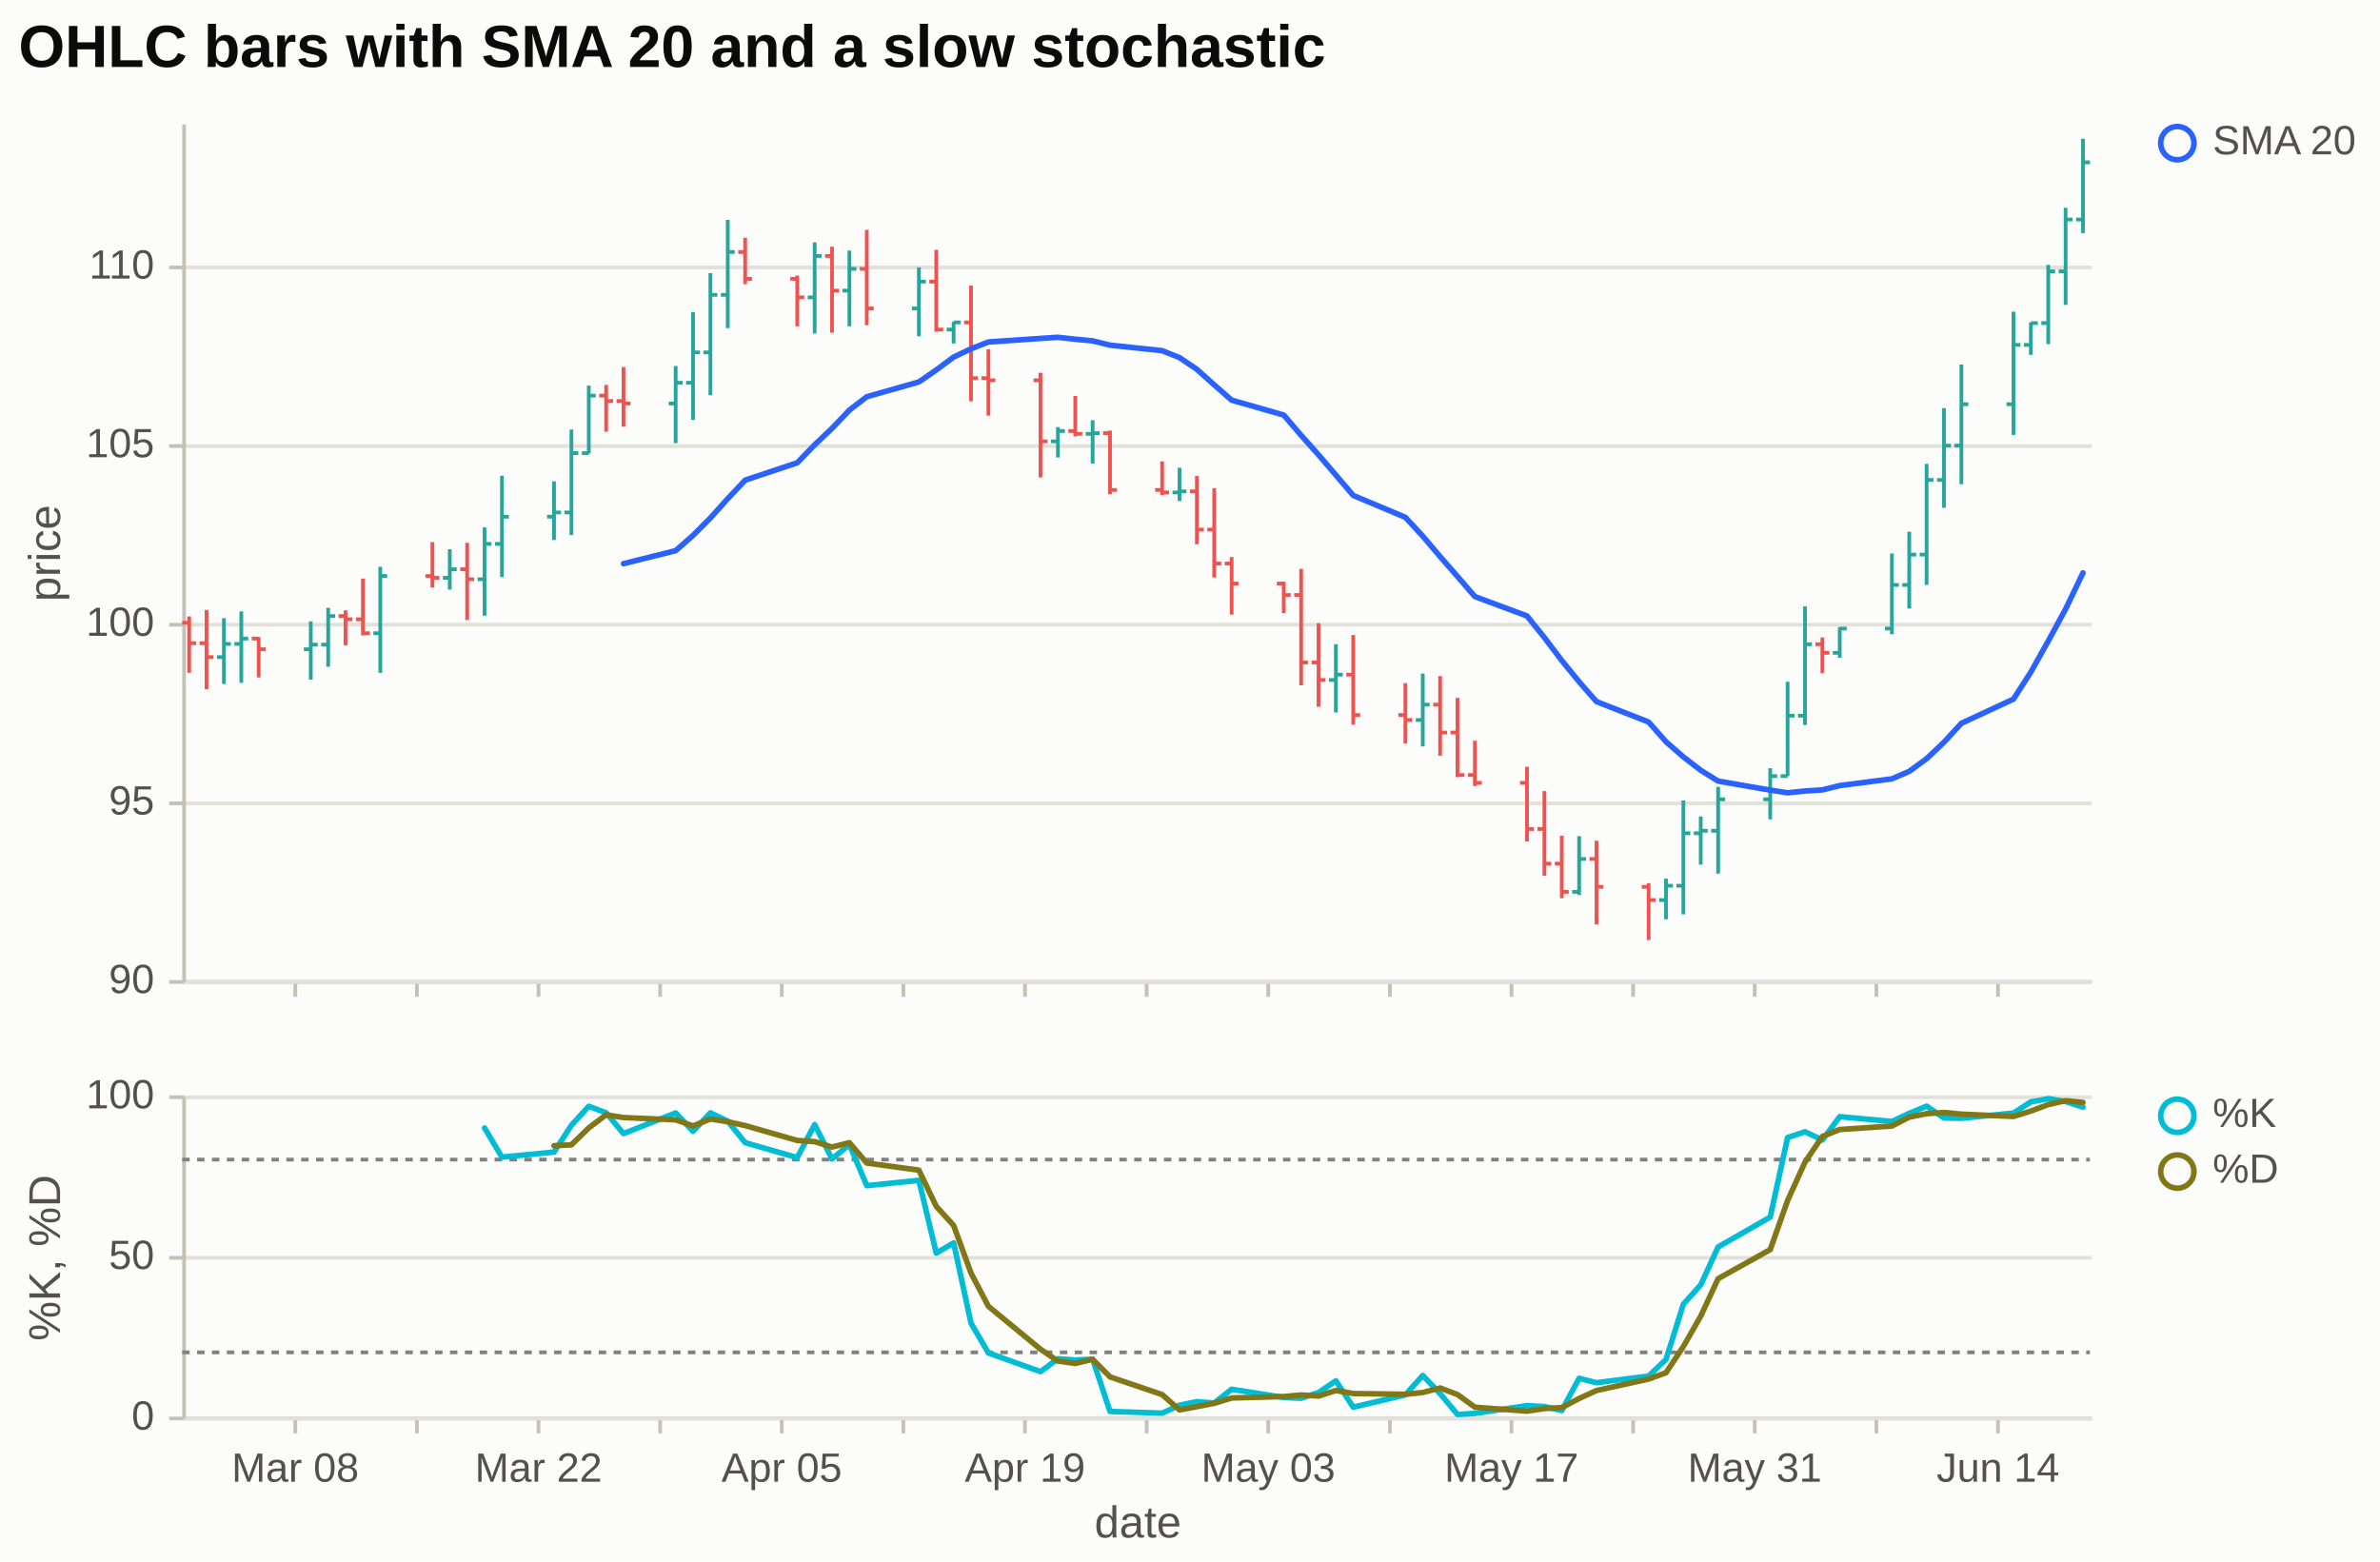
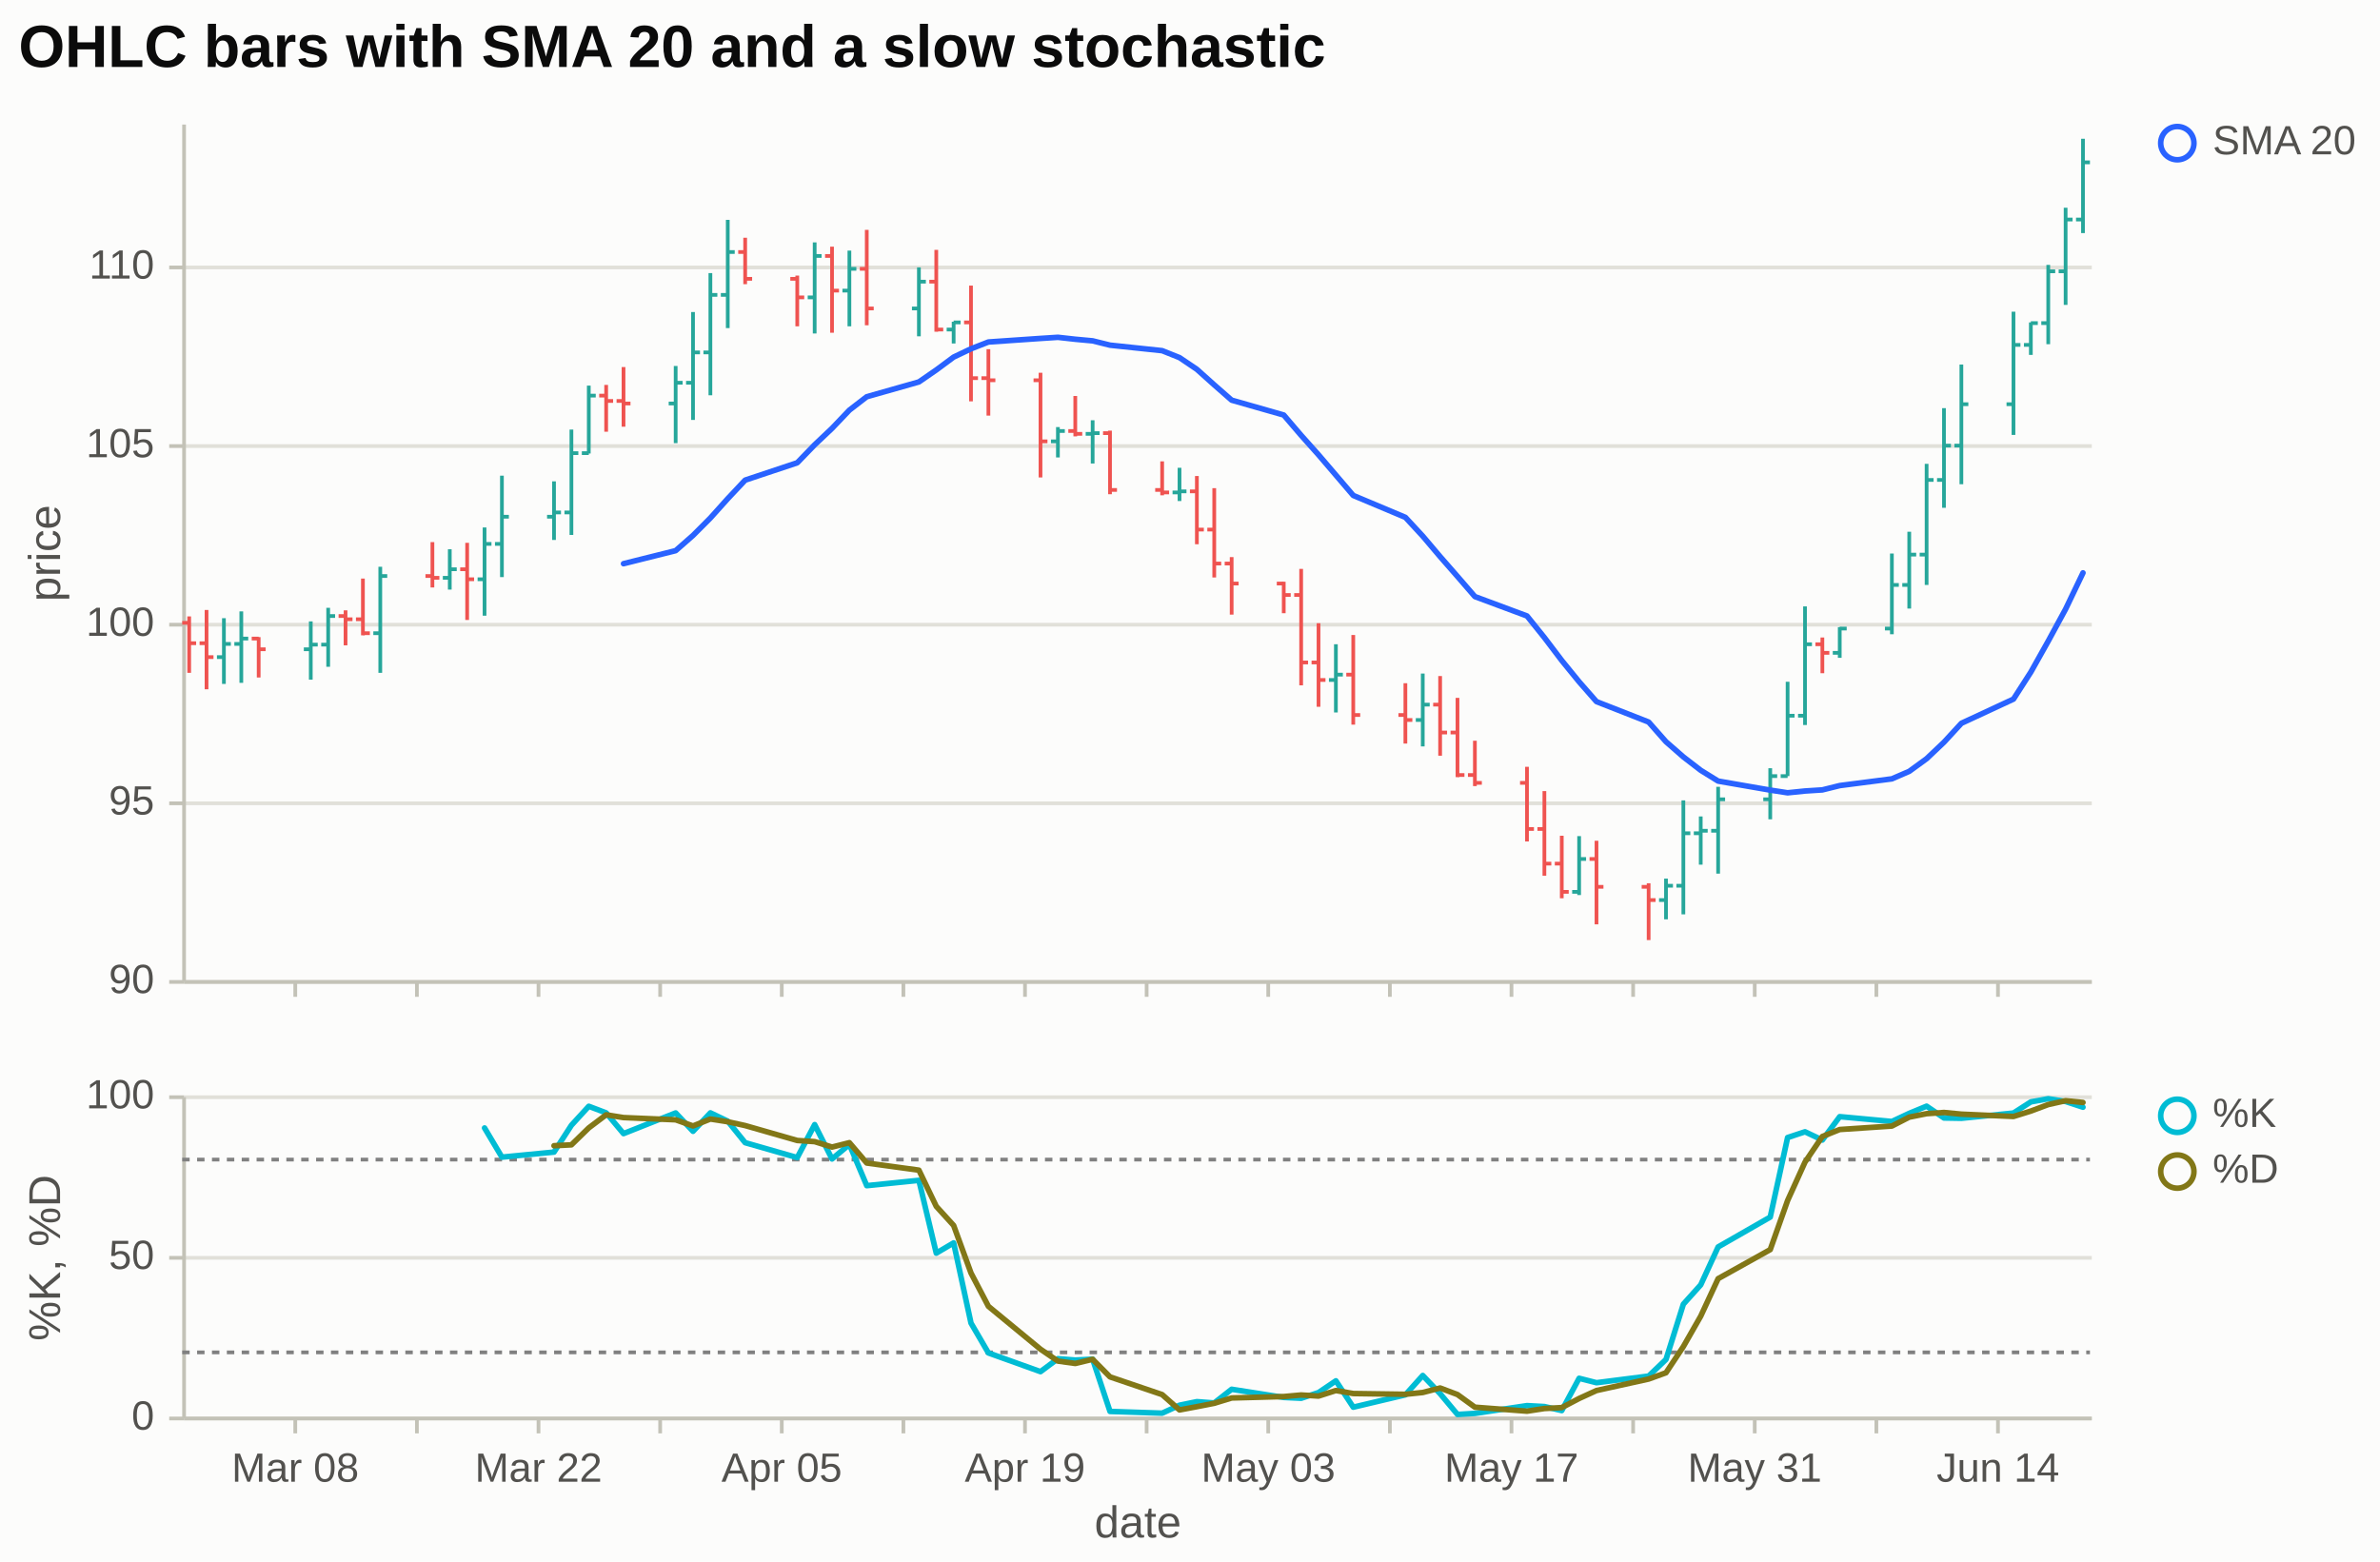
<svg xmlns="http://www.w3.org/2000/svg" width="640" height="420" viewBox="0 0 640 420" font-family="Arial, Liberation Sans, sans-serif">
  <defs>
    <clipPath id="clip-price">
      <rect x="49" y="33" width="513" height="230.59">
</rect>
    </clipPath>
    <clipPath id="clip-pane-1">
      <rect x="49" y="294.59" width="513" height="86.41">
</rect>
    </clipPath>
  </defs>
  <rect width="100%" height="100%" fill="#fcfcfb">
</rect>
+   <line x1="49.5" y1="264.09" x2="562.5" y2="264.09" stroke="#e1e0d9" stroke-width="1">
+ </line>
+   <line x1="49.5" y1="216.05" x2="562.5" y2="216.05" stroke="#e1e0d9" stroke-width="1">
+ </line>
+   <line x1="49.5" y1="168.01" x2="562.5" y2="168.01" stroke="#e1e0d9" stroke-width="1">
+ </line>
+   <line x1="49.5" y1="119.97" x2="562.5" y2="119.97" stroke="#e1e0d9" stroke-width="1">
+ </line>
+   <line x1="49.5" y1="71.93" x2="562.5" y2="71.93" stroke="#e1e0d9" stroke-width="1">
+ </line>
  <line x1="49.5" y1="264.09" x2="562.5" y2="264.09" stroke="#c3c2b7" stroke-width="1">
</line>
  <line x1="79.4" y1="264.09" x2="79.4" y2="268.09" stroke="#c3c2b7" stroke-width="1">
</line>
  <line x1="112.11" y1="264.09" x2="112.11" y2="268.09" stroke="#c3c2b7" stroke-width="1">
</line>
  <line x1="144.81" y1="264.09" x2="144.81" y2="268.09" stroke="#c3c2b7" stroke-width="1">
</line>
  <line x1="177.52" y1="264.09" x2="177.52" y2="268.09" stroke="#c3c2b7" stroke-width="1">
</line>
  <line x1="210.22" y1="264.09" x2="210.22" y2="268.09" stroke="#c3c2b7" stroke-width="1">
</line>
  <line x1="242.93" y1="264.09" x2="242.93" y2="268.09" stroke="#c3c2b7" stroke-width="1">
</line>
  <line x1="275.63" y1="264.09" x2="275.63" y2="268.09" stroke="#c3c2b7" stroke-width="1">
</line>
  <line x1="308.34" y1="264.09" x2="308.34" y2="268.09" stroke="#c3c2b7" stroke-width="1">
</line>
  <line x1="341.04" y1="264.09" x2="341.04" y2="268.09" stroke="#c3c2b7" stroke-width="1">
</line>
  <line x1="373.75" y1="264.09" x2="373.75" y2="268.09" stroke="#c3c2b7" stroke-width="1">
</line>
  <line x1="406.45" y1="264.09" x2="406.45" y2="268.09" stroke="#c3c2b7" stroke-width="1">
</line>
  <line x1="439.16" y1="264.09" x2="439.16" y2="268.09" stroke="#c3c2b7" stroke-width="1">
</line>
  <line x1="471.86" y1="264.09" x2="471.86" y2="268.09" stroke="#c3c2b7" stroke-width="1">
</line>
  <line x1="504.57" y1="264.09" x2="504.57" y2="268.09" stroke="#c3c2b7" stroke-width="1">
</line>
  <line x1="537.27" y1="264.09" x2="537.27" y2="268.09" stroke="#c3c2b7" stroke-width="1">
- </line>
-   <line x1="49.5" y1="264.09" x2="562.5" y2="264.09" stroke="#e1e0d9" stroke-width="1">
- </line>
-   <line x1="49.5" y1="216.05" x2="562.5" y2="216.05" stroke="#e1e0d9" stroke-width="1">
- </line>
-   <line x1="49.5" y1="168.01" x2="562.5" y2="168.01" stroke="#e1e0d9" stroke-width="1">
- </line>
-   <line x1="49.5" y1="119.97" x2="562.5" y2="119.97" stroke="#e1e0d9" stroke-width="1">
- </line>
-   <line x1="49.5" y1="71.93" x2="562.5" y2="71.93" stroke="#e1e0d9" stroke-width="1">
</line>
  <line x1="49.5" y1="33.5" x2="49.5" y2="264.09" stroke="#c3c2b7" stroke-width="1">
</line>
  <line x1="45.5" y1="264.09" x2="49.5" y2="264.09" stroke="#c3c2b7" stroke-width="1">
</line>
  <text x="41.5" y="267.09" font-size="11" fill="#52514e" text-anchor="end">90</text>
  <line x1="45.5" y1="216.05" x2="49.5" y2="216.05" stroke="#c3c2b7" stroke-width="1">
</line>
  <text x="41.5" y="219.05" font-size="11" fill="#52514e" text-anchor="end">95</text>
  <line x1="45.5" y1="168.01" x2="49.5" y2="168.01" stroke="#c3c2b7" stroke-width="1">
</line>
  <text x="41.5" y="171.01" font-size="11" fill="#52514e" text-anchor="end">100</text>
  <line x1="45.5" y1="119.97" x2="49.5" y2="119.97" stroke="#c3c2b7" stroke-width="1">
</line>
  <text x="41.5" y="122.97" font-size="11" fill="#52514e" text-anchor="end">105</text>
  <line x1="45.5" y1="71.93" x2="49.5" y2="71.93" stroke="#c3c2b7" stroke-width="1">
</line>
  <text x="41.5" y="74.93" font-size="11" fill="#52514e" text-anchor="end">110</text>
  <text x="19.15" y="148.79" dy="-3" font-size="12" fill="#52514e" font-weight="normal" text-anchor="middle" transform="rotate(-90 19.15 148.79)">price</text>
  <g clip-path="url(#clip-price)">
    <line x1="50.87" y1="180.96" x2="50.87" y2="165.78" stroke="#ef5350" stroke-width="1">
</line>
    <line x1="55.54" y1="185.38" x2="55.54" y2="164.05" stroke="#ef5350" stroke-width="1">
</line>
    <line x1="60.21" y1="183.94" x2="60.21" y2="166.26" stroke="#26a69a" stroke-width="1">
</line>
    <line x1="64.89" y1="183.65" x2="64.89" y2="164.43" stroke="#26a69a" stroke-width="1">
</line>
    <line x1="69.56" y1="182.21" x2="69.56" y2="171.35" stroke="#ef5350" stroke-width="1">
</line>
    <line x1="83.57" y1="182.79" x2="83.57" y2="167.12" stroke="#26a69a" stroke-width="1">
</line>
    <line x1="88.25" y1="179.33" x2="88.25" y2="163.47" stroke="#26a69a" stroke-width="1">
</line>
    <line x1="92.92" y1="173.56" x2="92.92" y2="164.15" stroke="#ef5350" stroke-width="1">
</line>
    <line x1="97.59" y1="170.87" x2="97.59" y2="155.6" stroke="#ef5350" stroke-width="1">
</line>
    <line x1="102.26" y1="180.96" x2="102.26" y2="152.43" stroke="#26a69a" stroke-width="1">
</line>
    <line x1="116.28" y1="158" x2="116.28" y2="145.8" stroke="#ef5350" stroke-width="1">
</line>
    <line x1="120.95" y1="158.57" x2="120.95" y2="147.72" stroke="#26a69a" stroke-width="1">
</line>
    <line x1="125.62" y1="166.74" x2="125.62" y2="145.99" stroke="#ef5350" stroke-width="1">
</line>
    <line x1="130.3" y1="165.59" x2="130.3" y2="141.86" stroke="#26a69a" stroke-width="1">
</line>
    <line x1="134.97" y1="155.21" x2="134.97" y2="127.93" stroke="#26a69a" stroke-width="1">
</line>
    <line x1="148.98" y1="145.22" x2="148.98" y2="129.46" stroke="#26a69a" stroke-width="1">
</line>
    <line x1="153.66" y1="143.87" x2="153.66" y2="115.53" stroke="#26a69a" stroke-width="1">
</line>
    <line x1="158.33" y1="121.97" x2="158.33" y2="103.71" stroke="#26a69a" stroke-width="1">
</line>
    <line x1="163" y1="116.11" x2="163" y2="103.52" stroke="#ef5350" stroke-width="1">
</line>
    <line x1="167.67" y1="114.76" x2="167.67" y2="98.72" stroke="#ef5350" stroke-width="1">
</line>
    <line x1="181.69" y1="119.18" x2="181.69" y2="98.43" stroke="#26a69a" stroke-width="1">
</line>
    <line x1="186.36" y1="112.94" x2="186.36" y2="83.92" stroke="#26a69a" stroke-width="1">
</line>
    <line x1="191.03" y1="106.31" x2="191.03" y2="73.45" stroke="#26a69a" stroke-width="1">
</line>
    <line x1="195.7" y1="88.24" x2="195.7" y2="59.13" stroke="#26a69a" stroke-width="1">
</line>
    <line x1="200.38" y1="76.43" x2="200.38" y2="63.94" stroke="#ef5350" stroke-width="1">
</line>
    <line x1="214.39" y1="87.76" x2="214.39" y2="74.12" stroke="#ef5350" stroke-width="1">
</line>
    <line x1="219.07" y1="89.69" x2="219.07" y2="65.19" stroke="#26a69a" stroke-width="1">
</line>
    <line x1="223.74" y1="89.49" x2="223.74" y2="66.34" stroke="#ef5350" stroke-width="1">
</line>
    <line x1="228.41" y1="87.76" x2="228.41" y2="67.4" stroke="#26a69a" stroke-width="1">
</line>
    <line x1="233.08" y1="87.48" x2="233.08" y2="61.82" stroke="#ef5350" stroke-width="1">
</line>
    <line x1="247.1" y1="90.45" x2="247.1" y2="71.91" stroke="#26a69a" stroke-width="1">
</line>
    <line x1="251.77" y1="89.21" x2="251.77" y2="67.2" stroke="#ef5350" stroke-width="1">
</line>
    <line x1="256.44" y1="92.38" x2="256.44" y2="86.52" stroke="#26a69a" stroke-width="1">
</line>
    <line x1="261.11" y1="107.94" x2="261.11" y2="76.81" stroke="#ef5350" stroke-width="1">
</line>
    <line x1="265.79" y1="111.78" x2="265.79" y2="93.91" stroke="#ef5350" stroke-width="1">
</line>
    <line x1="279.8" y1="128.41" x2="279.8" y2="100.25" stroke="#ef5350" stroke-width="1">
</line>
    <line x1="284.48" y1="123.03" x2="284.48" y2="114.86" stroke="#26a69a" stroke-width="1">
</line>
    <line x1="289.15" y1="117.36" x2="289.15" y2="106.5" stroke="#ef5350" stroke-width="1">
</line>
    <line x1="293.82" y1="124.66" x2="293.82" y2="113.03" stroke="#26a69a" stroke-width="1">
</line>
    <line x1="298.49" y1="132.92" x2="298.49" y2="115.82" stroke="#ef5350" stroke-width="1">
</line>
    <line x1="312.51" y1="133.21" x2="312.51" y2="124.08" stroke="#ef5350" stroke-width="1">
</line>
    <line x1="317.18" y1="134.75" x2="317.18" y2="125.81" stroke="#26a69a" stroke-width="1">
</line>
    <line x1="321.85" y1="146.37" x2="321.85" y2="128.02" stroke="#ef5350" stroke-width="1">
</line>
    <line x1="326.52" y1="155.31" x2="326.52" y2="131.29" stroke="#ef5350" stroke-width="1">
</line>
    <line x1="331.2" y1="165.3" x2="331.2" y2="149.83" stroke="#ef5350" stroke-width="1">
</line>
    <line x1="345.21" y1="164.92" x2="345.21" y2="156.46" stroke="#ef5350" stroke-width="1">
</line>
    <line x1="349.89" y1="184.32" x2="349.89" y2="153" stroke="#ef5350" stroke-width="1">
</line>
    <line x1="354.56" y1="190.09" x2="354.56" y2="167.61" stroke="#ef5350" stroke-width="1">
</line>
    <line x1="359.23" y1="191.62" x2="359.23" y2="173.27" stroke="#26a69a" stroke-width="1">
</line>
    <line x1="363.9" y1="194.89" x2="363.9" y2="170.78" stroke="#ef5350" stroke-width="1">
</line>
    <line x1="377.92" y1="199.98" x2="377.92" y2="183.75" stroke="#ef5350" stroke-width="1">
</line>
    <line x1="382.59" y1="200.75" x2="382.59" y2="181.15" stroke="#26a69a" stroke-width="1">
</line>
    <line x1="387.26" y1="203.25" x2="387.26" y2="181.82" stroke="#ef5350" stroke-width="1">
</line>
    <line x1="391.93" y1="209.01" x2="391.93" y2="187.69" stroke="#ef5350" stroke-width="1">
</line>
    <line x1="396.61" y1="211.42" x2="396.61" y2="199.22" stroke="#ef5350" stroke-width="1">
</line>
    <line x1="410.62" y1="226.31" x2="410.62" y2="206.23" stroke="#ef5350" stroke-width="1">
</line>
    <line x1="415.3" y1="235.53" x2="415.3" y2="212.76" stroke="#ef5350" stroke-width="1">
</line>
    <line x1="419.97" y1="241.59" x2="419.97" y2="224.77" stroke="#ef5350" stroke-width="1">
</line>
    <line x1="424.64" y1="240.72" x2="424.64" y2="224.87" stroke="#26a69a" stroke-width="1">
</line>
    <line x1="429.31" y1="248.6" x2="429.31" y2="226.12" stroke="#ef5350" stroke-width="1">
</line>
    <line x1="443.33" y1="252.83" x2="443.33" y2="237.55" stroke="#ef5350" stroke-width="1">
</line>
    <line x1="448" y1="247.25" x2="448" y2="236.3" stroke="#26a69a" stroke-width="1">
</line>
    <line x1="452.67" y1="245.91" x2="452.67" y2="215.26" stroke="#26a69a" stroke-width="1">
</line>
    <line x1="457.34" y1="232.55" x2="457.34" y2="219.58" stroke="#26a69a" stroke-width="1">
</line>
    <line x1="462.02" y1="234.96" x2="462.02" y2="211.61" stroke="#26a69a" stroke-width="1">
</line>
    <line x1="476.03" y1="220.35" x2="476.03" y2="206.61" stroke="#26a69a" stroke-width="1">
</line>
    <line x1="480.7" y1="208.73" x2="480.7" y2="183.36" stroke="#26a69a" stroke-width="1">
</line>
    <line x1="485.38" y1="194.99" x2="485.38" y2="163.09" stroke="#26a69a" stroke-width="1">
</line>
    <line x1="490.05" y1="181.06" x2="490.05" y2="171.45" stroke="#ef5350" stroke-width="1">
</line>
    <line x1="494.72" y1="176.92" x2="494.72" y2="168.66" stroke="#26a69a" stroke-width="1">
</line>
    <line x1="508.74" y1="170.58" x2="508.74" y2="148.87" stroke="#26a69a" stroke-width="1">
</line>
    <line x1="513.41" y1="163.67" x2="513.41" y2="143.01" stroke="#26a69a" stroke-width="1">
</line>
    <line x1="518.08" y1="157.32" x2="518.08" y2="124.75" stroke="#26a69a" stroke-width="1">
</line>
    <line x1="522.75" y1="136.57" x2="522.75" y2="109.77" stroke="#26a69a" stroke-width="1">
</line>
    <line x1="527.43" y1="130.23" x2="527.43" y2="98.04" stroke="#26a69a" stroke-width="1">
</line>
    <line x1="541.44" y1="116.97" x2="541.44" y2="83.83" stroke="#26a69a" stroke-width="1">
</line>
    <line x1="546.11" y1="95.45" x2="546.11" y2="86.71" stroke="#26a69a" stroke-width="1">
</line>
    <line x1="550.79" y1="92.57" x2="550.79" y2="71.24" stroke="#26a69a" stroke-width="1">
</line>
    <line x1="555.46" y1="82" x2="555.46" y2="55.87" stroke="#26a69a" stroke-width="1">
</line>
    <line x1="560.13" y1="62.69" x2="560.13" y2="37.32" stroke="#26a69a" stroke-width="1">
</line>
    <line x1="49" y1="167.51" x2="50.87" y2="167.51" stroke="#ef5350" stroke-width="1">
</line>
    <line x1="53.67" y1="172.99" x2="55.54" y2="172.99" stroke="#ef5350" stroke-width="1">
</line>
    <line x1="58.34" y1="176.73" x2="60.21" y2="176.73" stroke="#26a69a" stroke-width="1">
</line>
    <line x1="63.02" y1="173.18" x2="64.89" y2="173.18" stroke="#26a69a" stroke-width="1">
</line>
    <line x1="67.69" y1="171.74" x2="69.56" y2="171.74" stroke="#ef5350" stroke-width="1">
</line>
    <line x1="81.7" y1="174.62" x2="83.57" y2="174.62" stroke="#26a69a" stroke-width="1">
</line>
    <line x1="86.38" y1="173.37" x2="88.25" y2="173.37" stroke="#26a69a" stroke-width="1">
</line>
    <line x1="91.05" y1="165.68" x2="92.92" y2="165.68" stroke="#ef5350" stroke-width="1">
</line>
    <line x1="95.72" y1="166.55" x2="97.59" y2="166.55" stroke="#ef5350" stroke-width="1">
</line>
    <line x1="100.39" y1="170.3" x2="102.26" y2="170.3" stroke="#26a69a" stroke-width="1">
</line>
    <line x1="114.41" y1="154.92" x2="116.28" y2="154.92" stroke="#ef5350" stroke-width="1">
</line>
    <line x1="119.08" y1="155.4" x2="120.95" y2="155.4" stroke="#26a69a" stroke-width="1">
</line>
    <line x1="123.75" y1="153.1" x2="125.62" y2="153.1" stroke="#ef5350" stroke-width="1">
</line>
    <line x1="128.43" y1="155.79" x2="130.3" y2="155.79" stroke="#26a69a" stroke-width="1">
</line>
    <line x1="133.1" y1="146.28" x2="134.97" y2="146.28" stroke="#26a69a" stroke-width="1">
</line>
    <line x1="147.11" y1="138.97" x2="148.98" y2="138.97" stroke="#26a69a" stroke-width="1">
</line>
    <line x1="151.79" y1="137.82" x2="153.66" y2="137.82" stroke="#26a69a" stroke-width="1">
</line>
    <line x1="156.46" y1="121.87" x2="158.33" y2="121.87" stroke="#26a69a" stroke-width="1">
</line>
    <line x1="161.13" y1="106.4" x2="163" y2="106.4" stroke="#ef5350" stroke-width="1">
</line>
    <line x1="165.8" y1="107.84" x2="167.67" y2="107.84" stroke="#ef5350" stroke-width="1">
</line>
    <line x1="179.82" y1="108.52" x2="181.69" y2="108.52" stroke="#26a69a" stroke-width="1">
</line>
    <line x1="184.49" y1="102.94" x2="186.36" y2="102.94" stroke="#26a69a" stroke-width="1">
</line>
    <line x1="189.16" y1="94.78" x2="191.03" y2="94.78" stroke="#26a69a" stroke-width="1">
</line>
    <line x1="193.84" y1="79.31" x2="195.7" y2="79.31" stroke="#26a69a" stroke-width="1">
</line>
    <line x1="198.51" y1="67.78" x2="200.38" y2="67.78" stroke="#ef5350" stroke-width="1">
</line>
    <line x1="212.52" y1="74.99" x2="214.39" y2="74.99" stroke="#ef5350" stroke-width="1">
</line>
    <line x1="217.2" y1="79.98" x2="219.07" y2="79.98" stroke="#26a69a" stroke-width="1">
</line>
    <line x1="221.87" y1="68.84" x2="223.74" y2="68.84" stroke="#ef5350" stroke-width="1">
</line>
    <line x1="226.54" y1="78.16" x2="228.41" y2="78.16" stroke="#26a69a" stroke-width="1">
</line>
    <line x1="231.21" y1="72.3" x2="233.08" y2="72.3" stroke="#ef5350" stroke-width="1">
</line>
    <line x1="245.23" y1="82.96" x2="247.1" y2="82.96" stroke="#26a69a" stroke-width="1">
</line>
    <line x1="249.9" y1="75.75" x2="251.77" y2="75.75" stroke="#ef5350" stroke-width="1">
</line>
    <line x1="254.57" y1="88.63" x2="256.44" y2="88.63" stroke="#26a69a" stroke-width="1">
</line>
    <line x1="259.25" y1="86.71" x2="261.11" y2="86.71" stroke="#ef5350" stroke-width="1">
</line>
    <line x1="263.92" y1="101.7" x2="265.79" y2="101.7" stroke="#ef5350" stroke-width="1">
</line>
    <line x1="277.93" y1="102.27" x2="279.8" y2="102.27" stroke="#ef5350" stroke-width="1">
</line>
    <line x1="282.61" y1="118.7" x2="284.48" y2="118.7" stroke="#26a69a" stroke-width="1">
</line>
    <line x1="287.28" y1="115.92" x2="289.15" y2="115.92" stroke="#ef5350" stroke-width="1">
</line>
    <line x1="291.95" y1="116.68" x2="293.82" y2="116.68" stroke="#26a69a" stroke-width="1">
</line>
    <line x1="296.62" y1="116.49" x2="298.49" y2="116.49" stroke="#ef5350" stroke-width="1">
</line>
    <line x1="310.64" y1="131.77" x2="312.51" y2="131.77" stroke="#ef5350" stroke-width="1">
</line>
    <line x1="315.31" y1="132.44" x2="317.18" y2="132.44" stroke="#26a69a" stroke-width="1">
</line>
    <line x1="319.98" y1="132.15" x2="321.85" y2="132.15" stroke="#ef5350" stroke-width="1">
</line>
    <line x1="324.66" y1="142.43" x2="326.52" y2="142.43" stroke="#ef5350" stroke-width="1">
</line>
    <line x1="329.33" y1="151.56" x2="331.2" y2="151.56" stroke="#ef5350" stroke-width="1">
</line>
    <line x1="343.34" y1="156.94" x2="345.21" y2="156.94" stroke="#ef5350" stroke-width="1">
</line>
    <line x1="348.02" y1="160.02" x2="349.89" y2="160.02" stroke="#ef5350" stroke-width="1">
</line>
    <line x1="352.69" y1="178.17" x2="354.56" y2="178.17" stroke="#ef5350" stroke-width="1">
</line>
    <line x1="357.36" y1="182.88" x2="359.23" y2="182.88" stroke="#26a69a" stroke-width="1">
</line>
    <line x1="362.03" y1="181.44" x2="363.9" y2="181.44" stroke="#ef5350" stroke-width="1">
</line>
    <line x1="376.05" y1="192.3" x2="377.92" y2="192.3" stroke="#ef5350" stroke-width="1">
</line>
    <line x1="380.72" y1="193.64" x2="382.59" y2="193.64" stroke="#26a69a" stroke-width="1">
</line>
    <line x1="385.39" y1="189.51" x2="387.26" y2="189.51" stroke="#ef5350" stroke-width="1">
</line>
    <line x1="390.07" y1="197.01" x2="391.93" y2="197.01" stroke="#ef5350" stroke-width="1">
</line>
    <line x1="394.74" y1="208.44" x2="396.61" y2="208.44" stroke="#ef5350" stroke-width="1">
</line>
    <line x1="408.75" y1="210.55" x2="410.62" y2="210.55" stroke="#ef5350" stroke-width="1">
</line>
    <line x1="413.43" y1="222.95" x2="415.3" y2="222.95" stroke="#ef5350" stroke-width="1">
</line>
    <line x1="418.1" y1="232.27" x2="419.97" y2="232.27" stroke="#ef5350" stroke-width="1">
</line>
    <line x1="422.77" y1="239.86" x2="424.64" y2="239.86" stroke="#26a69a" stroke-width="1">
</line>
    <line x1="427.44" y1="231.02" x2="429.31" y2="231.02" stroke="#ef5350" stroke-width="1">
</line>
    <line x1="441.46" y1="238.51" x2="443.33" y2="238.51" stroke="#ef5350" stroke-width="1">
</line>
    <line x1="446.13" y1="242.07" x2="448" y2="242.07" stroke="#26a69a" stroke-width="1">
</line>
    <line x1="450.8" y1="238.22" x2="452.67" y2="238.22" stroke="#26a69a" stroke-width="1">
</line>
    <line x1="455.48" y1="224.1" x2="457.34" y2="224.1" stroke="#26a69a" stroke-width="1">
</line>
    <line x1="460.15" y1="223.43" x2="462.02" y2="223.43" stroke="#26a69a" stroke-width="1">
</line>
    <line x1="474.16" y1="214.97" x2="476.03" y2="214.97" stroke="#26a69a" stroke-width="1">
</line>
    <line x1="478.84" y1="208.73" x2="480.7" y2="208.73" stroke="#26a69a" stroke-width="1">
</line>
    <line x1="483.51" y1="192.49" x2="485.38" y2="192.49" stroke="#26a69a" stroke-width="1">
</line>
    <line x1="488.18" y1="173.27" x2="490.05" y2="173.27" stroke="#ef5350" stroke-width="1">
</line>
    <line x1="492.85" y1="175.58" x2="494.72" y2="175.58" stroke="#26a69a" stroke-width="1">
</line>
    <line x1="506.87" y1="169.05" x2="508.74" y2="169.05" stroke="#26a69a" stroke-width="1">
</line>
    <line x1="511.54" y1="157.32" x2="513.41" y2="157.32" stroke="#26a69a" stroke-width="1">
</line>
    <line x1="516.21" y1="149.16" x2="518.08" y2="149.16" stroke="#26a69a" stroke-width="1">
</line>
    <line x1="520.89" y1="129.08" x2="522.75" y2="129.08" stroke="#26a69a" stroke-width="1">
</line>
    <line x1="525.56" y1="119.85" x2="527.43" y2="119.85" stroke="#26a69a" stroke-width="1">
</line>
    <line x1="539.57" y1="108.71" x2="541.44" y2="108.71" stroke="#26a69a" stroke-width="1">
</line>
    <line x1="544.25" y1="92.76" x2="546.11" y2="92.76" stroke="#26a69a" stroke-width="1">
</line>
    <line x1="548.92" y1="86.9" x2="550.79" y2="86.9" stroke="#26a69a" stroke-width="1">
</line>
    <line x1="553.59" y1="72.97" x2="555.46" y2="72.97" stroke="#26a69a" stroke-width="1">
</line>
    <line x1="558.26" y1="59.04" x2="560.13" y2="59.04" stroke="#26a69a" stroke-width="1">
</line>
    <line x1="50.87" y1="172.99" x2="52.74" y2="172.99" stroke="#ef5350" stroke-width="1">
</line>
    <line x1="55.54" y1="176.73" x2="57.41" y2="176.73" stroke="#ef5350" stroke-width="1">
</line>
    <line x1="60.21" y1="173.18" x2="62.08" y2="173.18" stroke="#26a69a" stroke-width="1">
</line>
    <line x1="64.89" y1="171.74" x2="66.75" y2="171.74" stroke="#26a69a" stroke-width="1">
</line>
    <line x1="69.56" y1="174.62" x2="71.43" y2="174.62" stroke="#ef5350" stroke-width="1">
</line>
    <line x1="83.57" y1="173.37" x2="85.44" y2="173.37" stroke="#26a69a" stroke-width="1">
</line>
    <line x1="88.25" y1="165.68" x2="90.11" y2="165.68" stroke="#26a69a" stroke-width="1">
</line>
    <line x1="92.92" y1="166.55" x2="94.79" y2="166.55" stroke="#ef5350" stroke-width="1">
</line>
    <line x1="97.59" y1="170.3" x2="99.46" y2="170.3" stroke="#ef5350" stroke-width="1">
</line>
    <line x1="102.26" y1="154.92" x2="104.13" y2="154.92" stroke="#26a69a" stroke-width="1">
</line>
    <line x1="116.28" y1="155.4" x2="118.15" y2="155.4" stroke="#ef5350" stroke-width="1">
</line>
    <line x1="120.95" y1="153.1" x2="122.82" y2="153.1" stroke="#26a69a" stroke-width="1">
</line>
    <line x1="125.62" y1="155.79" x2="127.49" y2="155.79" stroke="#ef5350" stroke-width="1">
</line>
    <line x1="130.3" y1="146.28" x2="132.16" y2="146.28" stroke="#26a69a" stroke-width="1">
</line>
    <line x1="134.97" y1="138.97" x2="136.84" y2="138.97" stroke="#26a69a" stroke-width="1">
</line>
    <line x1="148.98" y1="137.82" x2="150.85" y2="137.82" stroke="#26a69a" stroke-width="1">
</line>
    <line x1="153.66" y1="121.87" x2="155.52" y2="121.87" stroke="#26a69a" stroke-width="1">
</line>
    <line x1="158.33" y1="106.4" x2="160.2" y2="106.4" stroke="#26a69a" stroke-width="1">
</line>
    <line x1="163" y1="107.84" x2="164.87" y2="107.84" stroke="#ef5350" stroke-width="1">
</line>
    <line x1="167.67" y1="108.52" x2="169.54" y2="108.52" stroke="#ef5350" stroke-width="1">
</line>
    <line x1="181.69" y1="102.94" x2="183.56" y2="102.94" stroke="#26a69a" stroke-width="1">
</line>
    <line x1="186.36" y1="94.78" x2="188.23" y2="94.78" stroke="#26a69a" stroke-width="1">
</line>
    <line x1="191.03" y1="79.31" x2="192.9" y2="79.31" stroke="#26a69a" stroke-width="1">
</line>
    <line x1="195.7" y1="67.78" x2="197.57" y2="67.78" stroke="#26a69a" stroke-width="1">
</line>
    <line x1="200.38" y1="74.99" x2="202.25" y2="74.99" stroke="#ef5350" stroke-width="1">
</line>
    <line x1="214.39" y1="79.98" x2="216.26" y2="79.98" stroke="#ef5350" stroke-width="1">
</line>
    <line x1="219.07" y1="68.84" x2="220.93" y2="68.84" stroke="#26a69a" stroke-width="1">
</line>
    <line x1="223.74" y1="78.16" x2="225.61" y2="78.16" stroke="#ef5350" stroke-width="1">
</line>
    <line x1="228.41" y1="72.3" x2="230.28" y2="72.3" stroke="#26a69a" stroke-width="1">
</line>
    <line x1="233.08" y1="82.96" x2="234.95" y2="82.96" stroke="#ef5350" stroke-width="1">
</line>
    <line x1="247.1" y1="75.75" x2="248.97" y2="75.75" stroke="#26a69a" stroke-width="1">
</line>
    <line x1="251.77" y1="88.63" x2="253.64" y2="88.63" stroke="#ef5350" stroke-width="1">
</line>
    <line x1="256.44" y1="86.71" x2="258.31" y2="86.71" stroke="#26a69a" stroke-width="1">
</line>
    <line x1="261.11" y1="101.7" x2="262.98" y2="101.7" stroke="#ef5350" stroke-width="1">
</line>
    <line x1="265.79" y1="102.27" x2="267.66" y2="102.27" stroke="#ef5350" stroke-width="1">
</line>
    <line x1="279.8" y1="118.7" x2="281.67" y2="118.7" stroke="#ef5350" stroke-width="1">
</line>
    <line x1="284.48" y1="115.92" x2="286.34" y2="115.92" stroke="#26a69a" stroke-width="1">
</line>
    <line x1="289.15" y1="116.68" x2="291.02" y2="116.68" stroke="#ef5350" stroke-width="1">
</line>
    <line x1="293.82" y1="116.49" x2="295.69" y2="116.49" stroke="#26a69a" stroke-width="1">
</line>
    <line x1="298.49" y1="131.77" x2="300.36" y2="131.77" stroke="#ef5350" stroke-width="1">
</line>
    <line x1="312.51" y1="132.44" x2="314.38" y2="132.44" stroke="#ef5350" stroke-width="1">
</line>
    <line x1="317.18" y1="132.15" x2="319.05" y2="132.15" stroke="#26a69a" stroke-width="1">
</line>
    <line x1="321.85" y1="142.43" x2="323.72" y2="142.43" stroke="#ef5350" stroke-width="1">
</line>
    <line x1="326.52" y1="151.56" x2="328.39" y2="151.56" stroke="#ef5350" stroke-width="1">
</line>
    <line x1="331.2" y1="156.94" x2="333.07" y2="156.94" stroke="#ef5350" stroke-width="1">
</line>
    <line x1="345.21" y1="160.02" x2="347.08" y2="160.02" stroke="#ef5350" stroke-width="1">
</line>
    <line x1="349.89" y1="178.17" x2="351.75" y2="178.17" stroke="#ef5350" stroke-width="1">
</line>
    <line x1="354.56" y1="182.88" x2="356.43" y2="182.88" stroke="#ef5350" stroke-width="1">
</line>
    <line x1="359.23" y1="181.44" x2="361.1" y2="181.44" stroke="#26a69a" stroke-width="1">
</line>
    <line x1="363.9" y1="192.3" x2="365.77" y2="192.3" stroke="#ef5350" stroke-width="1">
</line>
    <line x1="377.92" y1="193.64" x2="379.79" y2="193.64" stroke="#ef5350" stroke-width="1">
</line>
    <line x1="382.59" y1="189.51" x2="384.46" y2="189.51" stroke="#26a69a" stroke-width="1">
</line>
    <line x1="387.26" y1="197.01" x2="389.13" y2="197.01" stroke="#ef5350" stroke-width="1">
</line>
    <line x1="391.93" y1="208.44" x2="393.8" y2="208.44" stroke="#ef5350" stroke-width="1">
</line>
    <line x1="396.61" y1="210.55" x2="398.48" y2="210.55" stroke="#ef5350" stroke-width="1">
</line>
    <line x1="410.62" y1="222.95" x2="412.49" y2="222.95" stroke="#ef5350" stroke-width="1">
</line>
    <line x1="415.3" y1="232.27" x2="417.16" y2="232.27" stroke="#ef5350" stroke-width="1">
</line>
    <line x1="419.97" y1="239.86" x2="421.84" y2="239.86" stroke="#ef5350" stroke-width="1">
</line>
    <line x1="424.64" y1="231.02" x2="426.51" y2="231.02" stroke="#26a69a" stroke-width="1">
</line>
    <line x1="429.31" y1="238.51" x2="431.18" y2="238.51" stroke="#ef5350" stroke-width="1">
</line>
    <line x1="443.33" y1="242.07" x2="445.2" y2="242.07" stroke="#ef5350" stroke-width="1">
</line>
    <line x1="448" y1="238.22" x2="449.87" y2="238.22" stroke="#26a69a" stroke-width="1">
</line>
    <line x1="452.67" y1="224.1" x2="454.54" y2="224.1" stroke="#26a69a" stroke-width="1">
</line>
    <line x1="457.34" y1="223.43" x2="459.21" y2="223.43" stroke="#26a69a" stroke-width="1">
</line>
    <line x1="462.02" y1="214.97" x2="463.89" y2="214.97" stroke="#26a69a" stroke-width="1">
</line>
    <line x1="476.03" y1="208.73" x2="477.9" y2="208.73" stroke="#26a69a" stroke-width="1">
</line>
    <line x1="480.7" y1="192.49" x2="482.57" y2="192.49" stroke="#26a69a" stroke-width="1">
</line>
    <line x1="485.38" y1="173.27" x2="487.25" y2="173.27" stroke="#26a69a" stroke-width="1">
</line>
    <line x1="490.05" y1="175.58" x2="491.92" y2="175.58" stroke="#ef5350" stroke-width="1">
</line>
    <line x1="494.72" y1="169.05" x2="496.59" y2="169.05" stroke="#26a69a" stroke-width="1">
</line>
    <line x1="508.74" y1="157.32" x2="510.61" y2="157.32" stroke="#26a69a" stroke-width="1">
</line>
    <line x1="513.41" y1="149.16" x2="515.28" y2="149.16" stroke="#26a69a" stroke-width="1">
</line>
    <line x1="518.08" y1="129.08" x2="519.95" y2="129.08" stroke="#26a69a" stroke-width="1">
</line>
    <line x1="522.75" y1="119.85" x2="524.62" y2="119.85" stroke="#26a69a" stroke-width="1">
</line>
    <line x1="527.43" y1="108.71" x2="529.3" y2="108.71" stroke="#26a69a" stroke-width="1">
</line>
    <line x1="541.44" y1="92.76" x2="543.31" y2="92.76" stroke="#26a69a" stroke-width="1">
</line>
    <line x1="546.11" y1="86.9" x2="547.98" y2="86.9" stroke="#26a69a" stroke-width="1">
</line>
    <line x1="550.79" y1="72.97" x2="552.66" y2="72.97" stroke="#26a69a" stroke-width="1">
</line>
    <line x1="555.46" y1="59.04" x2="557.33" y2="59.04" stroke="#26a69a" stroke-width="1">
</line>
    <line x1="560.13" y1="43.66" x2="562" y2="43.66" stroke="#26a69a" stroke-width="1">
</line>
    <path d="M167.67,151.6L181.69,148.1L186.36,144L191.03,139.31L195.7,134.11L200.38,129.13L214.39,124.46L219.07,119.62L223.74,115.2L228.41,110.3L233.08,106.7L247.1,102.72L251.77,99.5L256.44,96.04L261.11,93.81L265.79,91.98L279.8,91.02L284.48,90.72L289.15,91.24L293.82,91.67L298.49,92.83L312.51,94.31L317.18,96.18L321.85,99.33L326.52,103.52L331.2,107.62L345.21,111.62L349.89,117.09L354.56,122.32L359.23,127.78L363.9,133.25L377.92,139.14L382.59,144.19L387.26,149.7L391.93,155.04L396.61,160.45L410.62,165.66L415.3,171.48L419.97,177.64L424.64,183.37L429.31,188.7L443.33,194.19L448,199.49L452.67,203.57L457.34,207.17L462.02,210.07L476.03,212.5L480.7,213.22L485.38,212.74L490.05,212.44L494.72,211.28L508.74,209.47L513.41,207.45L518.08,204.05L522.75,199.62L527.43,194.53L541.44,188.02L546.11,180.75L550.79,172.41L555.46,163.81L560.13,154.07" fill="none" stroke="#2962ff" stroke-width="1.5" stroke-linecap="round" stroke-linejoin="round">
</path>
  </g>
  <circle cx="585.5" cy="38.5" r="4.47" fill="transparent" stroke="#2962ff" stroke-width="1.5">
</circle>
  <text x="595" y="41.5" font-size="11" fill="#52514e" text-anchor="start">SMA 20</text>
+   <line x1="49.5" y1="381.5" x2="562.5" y2="381.5" stroke="#e1e0d9" stroke-width="1">
+ </line>
+   <line x1="49.5" y1="338.29" x2="562.5" y2="338.29" stroke="#e1e0d9" stroke-width="1">
+ </line>
+   <line x1="49.5" y1="295.09" x2="562.5" y2="295.09" stroke="#e1e0d9" stroke-width="1">
+ </line>
  <line x1="49.5" y1="381.5" x2="562.5" y2="381.5" stroke="#c3c2b7" stroke-width="1">
</line>
  <line x1="79.4" y1="381.5" x2="79.4" y2="385.5" stroke="#c3c2b7" stroke-width="1">
</line>
  <text x="79.4" y="398.5" font-size="11" fill="#52514e" text-anchor="middle">Mar 08</text>
  <line x1="112.11" y1="381.5" x2="112.11" y2="385.5" stroke="#c3c2b7" stroke-width="1">
</line>
  <line x1="144.81" y1="381.5" x2="144.81" y2="385.5" stroke="#c3c2b7" stroke-width="1">
</line>
  <text x="144.81" y="398.5" font-size="11" fill="#52514e" text-anchor="middle">Mar 22</text>
  <line x1="177.52" y1="381.5" x2="177.52" y2="385.5" stroke="#c3c2b7" stroke-width="1">
</line>
  <line x1="210.22" y1="381.5" x2="210.22" y2="385.5" stroke="#c3c2b7" stroke-width="1">
</line>
  <text x="210.22" y="398.5" font-size="11" fill="#52514e" text-anchor="middle">Apr 05</text>
  <line x1="242.93" y1="381.5" x2="242.93" y2="385.5" stroke="#c3c2b7" stroke-width="1">
</line>
  <line x1="275.63" y1="381.5" x2="275.63" y2="385.5" stroke="#c3c2b7" stroke-width="1">
</line>
  <text x="275.63" y="398.5" font-size="11" fill="#52514e" text-anchor="middle">Apr 19</text>
  <line x1="308.34" y1="381.5" x2="308.34" y2="385.5" stroke="#c3c2b7" stroke-width="1">
</line>
  <line x1="341.04" y1="381.5" x2="341.04" y2="385.5" stroke="#c3c2b7" stroke-width="1">
</line>
  <text x="341.04" y="398.5" font-size="11" fill="#52514e" text-anchor="middle">May 03</text>
  <line x1="373.75" y1="381.5" x2="373.75" y2="385.5" stroke="#c3c2b7" stroke-width="1">
</line>
  <line x1="406.45" y1="381.5" x2="406.45" y2="385.5" stroke="#c3c2b7" stroke-width="1">
</line>
  <text x="406.45" y="398.5" font-size="11" fill="#52514e" text-anchor="middle">May 17</text>
  <line x1="439.16" y1="381.5" x2="439.16" y2="385.5" stroke="#c3c2b7" stroke-width="1">
</line>
  <line x1="471.86" y1="381.5" x2="471.86" y2="385.5" stroke="#c3c2b7" stroke-width="1">
</line>
  <text x="471.86" y="398.5" font-size="11" fill="#52514e" text-anchor="middle">May 31</text>
  <line x1="504.57" y1="381.5" x2="504.57" y2="385.5" stroke="#c3c2b7" stroke-width="1">
</line>
  <line x1="537.27" y1="381.5" x2="537.27" y2="385.5" stroke="#c3c2b7" stroke-width="1">
</line>
  <text x="537.27" y="398.5" font-size="11" fill="#52514e" text-anchor="middle">Jun 14</text>
  <text x="306" y="413.5" font-size="12" fill="#52514e" font-weight="normal" text-anchor="middle">date</text>
-   <line x1="49.5" y1="381.5" x2="562.5" y2="381.5" stroke="#e1e0d9" stroke-width="1">
- </line>
-   <line x1="49.5" y1="338.29" x2="562.5" y2="338.29" stroke="#e1e0d9" stroke-width="1">
- </line>
-   <line x1="49.5" y1="295.09" x2="562.5" y2="295.09" stroke="#e1e0d9" stroke-width="1">
- </line>
  <line x1="49.5" y1="295.09" x2="49.5" y2="381.5" stroke="#c3c2b7" stroke-width="1">
</line>
  <line x1="45.5" y1="381.5" x2="49.5" y2="381.5" stroke="#c3c2b7" stroke-width="1">
</line>
  <text x="41.5" y="384.5" font-size="11" fill="#52514e" text-anchor="end">0</text>
  <line x1="45.5" y1="338.29" x2="49.5" y2="338.29" stroke="#c3c2b7" stroke-width="1">
</line>
  <text x="41.5" y="341.29" font-size="11" fill="#52514e" text-anchor="end">50</text>
  <line x1="45.5" y1="295.09" x2="49.5" y2="295.09" stroke="#c3c2b7" stroke-width="1">
</line>
  <text x="41.5" y="298.09" font-size="11" fill="#52514e" text-anchor="end">100</text>
  <text x="19.15" y="338.29" dy="-3" font-size="12" fill="#52514e" font-weight="normal" text-anchor="middle" transform="rotate(-90 19.15 338.29)">%K, %D</text>
  <g clip-path="url(#clip-pane-1)">
    <line x1="49" y1="363.72" x2="562" y2="363.72" stroke="gray" stroke-width="1" stroke-dasharray="2,2">
</line>
    <line x1="49" y1="311.87" x2="562" y2="311.87" stroke="gray" stroke-width="1" stroke-dasharray="2,2">
</line>
    <path d="M130.3,303.36L134.97,311.21L148.98,309.85L153.66,302.63L158.33,297.53L163,299.3L167.67,304.88L181.69,299.32L186.36,304.26L191.03,299.3L195.7,301.53L200.38,307.32L214.39,311.33L219.07,302.46L223.74,311.7L228.41,307.8L233.08,318.88L247.1,317.45L251.77,337.03L256.44,334.27L261.11,355.84L265.79,363.87L279.8,368.9L284.48,365.42L289.15,365.79L293.82,365.54L298.49,379.6L312.51,380.07L317.18,377.93L321.85,376.97L326.52,377.32L331.2,373.64L345.21,375.84L349.89,376.06L354.56,374.53L359.23,371.37L363.9,378.46L377.92,375.14L382.59,369.93L387.26,374.83L391.93,380.41L396.61,380.13L410.62,378.04L415.3,378.29L419.97,379.37L424.64,370.69L429.31,371.88L443.33,370.09L448,365.62L452.67,350.75L457.34,345.55L462.02,335.36L476.03,327.33L480.7,305.94L485.38,304.39L490.05,306.61L494.72,300.32L508.74,301.62L513.41,299.43L518.08,297.5L522.75,300.68L527.43,300.76L541.44,299.35L546.11,296.35L550.79,295.5L555.46,296.25L560.13,297.78" fill="none" stroke="#00bcd4" stroke-width="1.5" stroke-linecap="round" stroke-linejoin="round">
</path>
    <path d="M148.98,308.14L153.66,307.9L158.33,303.34L163,299.82L167.67,300.57L181.69,301.17L186.36,302.82L191.03,300.96L195.7,301.69L200.38,302.72L214.39,306.73L219.07,307.04L223.74,308.5L228.41,307.32L233.08,312.79L247.1,314.71L251.77,324.45L256.44,329.58L261.11,342.38L265.79,351.33L279.8,362.87L284.48,366.06L289.15,366.7L293.82,365.58L298.49,370.31L312.51,375.07L317.18,379.2L321.85,378.32L326.52,377.41L331.2,375.98L345.21,375.6L349.89,375.18L354.56,375.47L359.23,373.98L363.9,374.79L377.92,374.99L382.59,374.51L387.26,373.3L391.93,375.06L396.61,378.46L410.62,379.53L415.3,378.82L419.97,378.57L424.64,376.12L429.31,373.98L443.33,370.89L448,369.2L452.67,362.15L457.34,353.97L462.02,343.89L476.03,336.08L480.7,322.88L485.38,312.55L490.05,305.65L494.72,303.78L508.74,302.85L513.41,300.45L518.08,299.52L522.75,299.2L527.43,299.65L541.44,300.27L546.11,298.82L550.79,297.07L555.46,296.03L560.13,296.51" fill="none" stroke="#827717" stroke-width="1.5" stroke-linecap="round" stroke-linejoin="round">
</path>
  </g>
  <circle cx="585.5" cy="300.09" r="4.47" fill="transparent" stroke="#00bcd4" stroke-width="1.5">
</circle>
  <text x="595" y="303.09" font-size="11" fill="#52514e" text-anchor="start">%K</text>
  <circle cx="585.5" cy="315.09" r="4.47" fill="transparent" stroke="#827717" stroke-width="1.5">
</circle>
  <text x="595" y="318.09" font-size="11" fill="#52514e" text-anchor="start">%D</text>
  <text x="5" y="18" font-size="16" fill="#0b0b0b" font-weight="600" text-anchor="start">OHLC bars with SMA 20 and a slow stochastic</text>
</svg>
